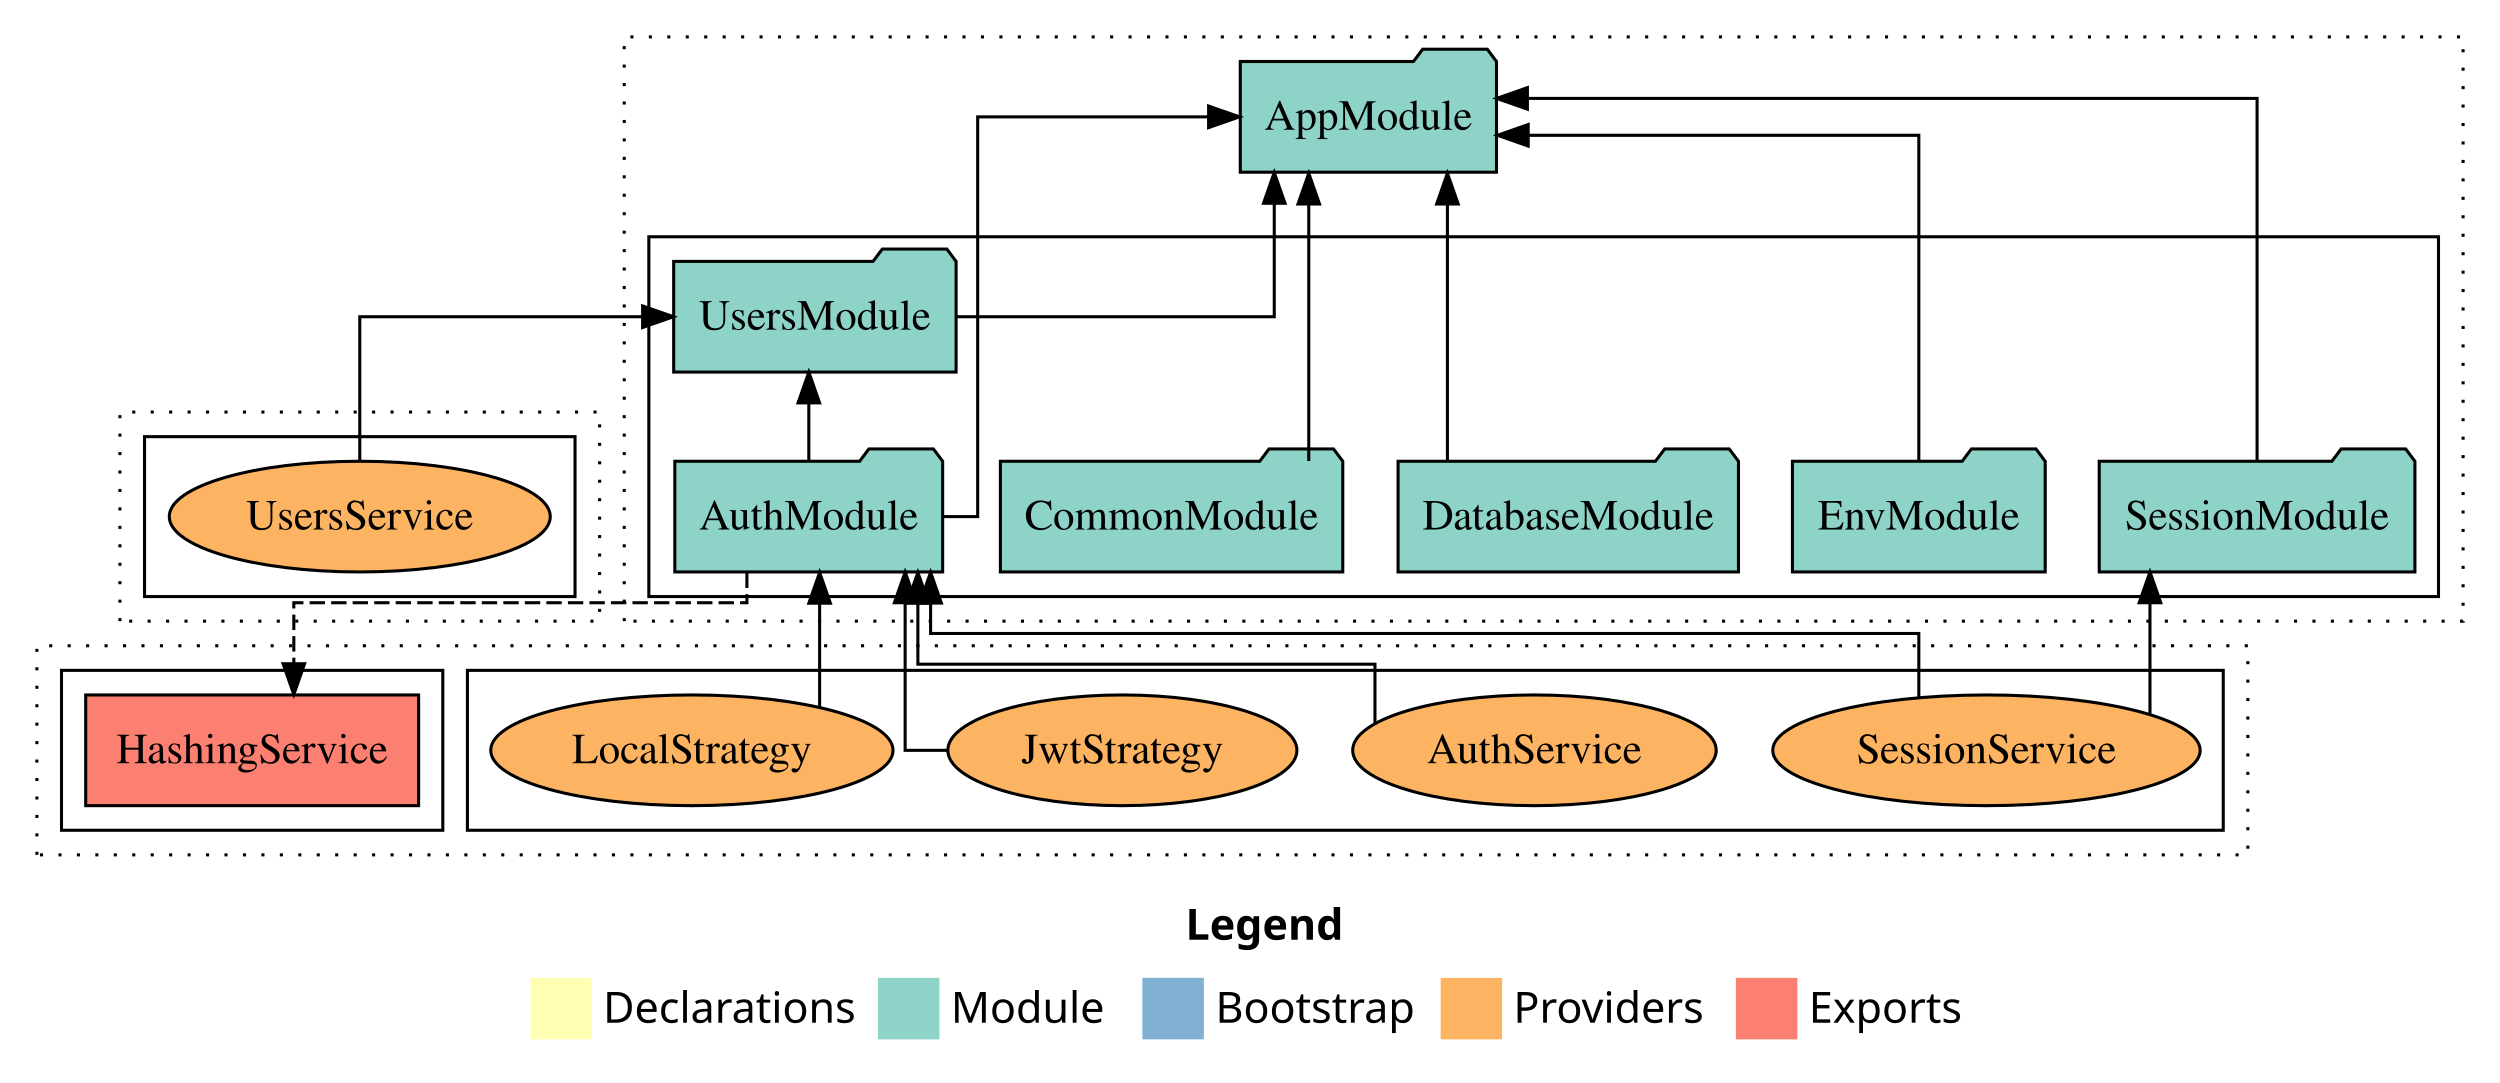
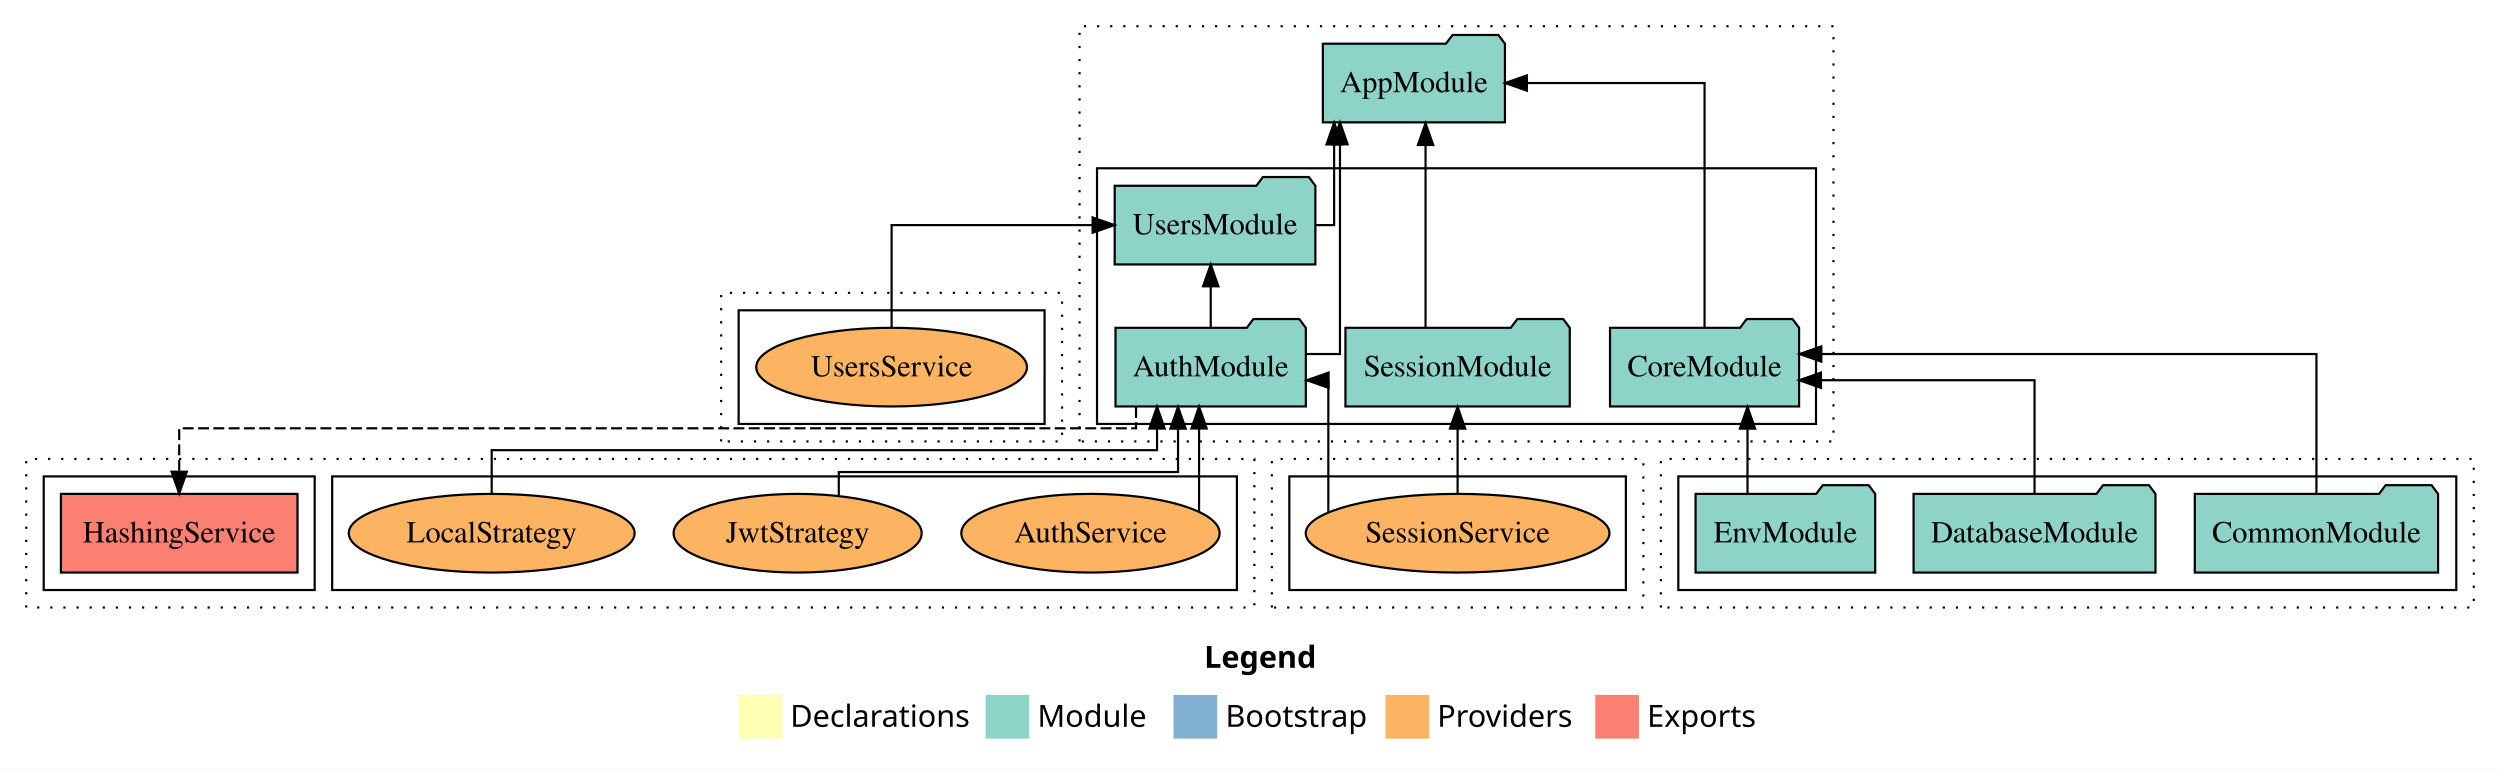
- <svg xmlns="http://www.w3.org/2000/svg" width="813pt" height="352pt" viewBox="0.00 0.00 813.00 352.00">
+ <svg xmlns="http://www.w3.org/2000/svg" width="1144pt" height="352pt" viewBox="0.00 0.00 1144.00 352.00">
  <g id="graph0" class="graph" transform="scale(1 1) rotate(0) translate(4 348)">
-     <polygon fill="white" stroke="transparent" points="-4,4 -4,-348 809,-348 809,4 -4,4" />
-     <text text-anchor="start" x="381.51" y="-42.4" font-family="Times-12" font-weight="bold" font-size="14.00">Legend</text>
-     <polygon fill="#ffffb3" stroke="transparent" points="168.5,-10 168.5,-30 188.5,-30 188.5,-10 168.5,-10" />
-     <text text-anchor="start" x="192.13" y="-15.4" font-family="Times-12" font-size="14.00">  Declarations</text>
-     <polygon fill="#8dd3c7" stroke="transparent" points="281.5,-10 281.5,-30 301.5,-30 301.5,-10 281.5,-10" />
-     <text text-anchor="start" x="305.23" y="-15.4" font-family="Times-12" font-size="14.00">  Module</text>
-     <polygon fill="#80b1d3" stroke="transparent" points="367.5,-10 367.5,-30 387.5,-30 387.5,-10 367.5,-10" />
-     <text text-anchor="start" x="391.28" y="-15.4" font-family="Times-12" font-size="14.00">  Bootstrap</text>
-     <polygon fill="#fdb462" stroke="transparent" points="464.5,-10 464.5,-30 484.5,-30 484.5,-10 464.5,-10" />
-     <text text-anchor="start" x="488.17" y="-15.4" font-family="Times-12" font-size="14.00">  Providers</text>
-     <polygon fill="#fb8072" stroke="transparent" points="560.5,-10 560.5,-30 580.5,-30 580.5,-10 560.5,-10" />
-     <text text-anchor="start" x="584.23" y="-15.4" font-family="Times-12" font-size="14.00">  Exports</text>
+     <polygon fill="white" stroke="transparent" points="-4,4 -4,-348 1140,-348 1140,4 -4,4" />
+     <text text-anchor="start" x="547.01" y="-42.4" font-family="Times-12" font-weight="bold" font-size="14.00">Legend</text>
+     <polygon fill="#ffffb3" stroke="transparent" points="334,-10 334,-30 354,-30 354,-10 334,-10" />
+     <text text-anchor="start" x="357.63" y="-15.4" font-family="Times-12" font-size="14.00">  Declarations</text>
+     <polygon fill="#8dd3c7" stroke="transparent" points="447,-10 447,-30 467,-30 467,-10 447,-10" />
+     <text text-anchor="start" x="470.73" y="-15.4" font-family="Times-12" font-size="14.00">  Module</text>
+     <polygon fill="#80b1d3" stroke="transparent" points="533,-10 533,-30 553,-30 553,-10 533,-10" />
+     <text text-anchor="start" x="556.78" y="-15.4" font-family="Times-12" font-size="14.00">  Bootstrap</text>
+     <polygon fill="#fdb462" stroke="transparent" points="630,-10 630,-30 650,-30 650,-10 630,-10" />
+     <text text-anchor="start" x="653.67" y="-15.4" font-family="Times-12" font-size="14.00">  Providers</text>
+     <polygon fill="#fb8072" stroke="transparent" points="726,-10 726,-30 746,-30 746,-10 726,-10" />
+     <text text-anchor="start" x="749.73" y="-15.4" font-family="Times-12" font-size="14.00">  Exports</text>
    <g id="clust1" class="cluster">
-       <polygon fill="none" stroke="black" stroke-dasharray="1,5" points="199,-146 199,-336 797,-336 797,-146 199,-146" />
+       <polygon fill="none" stroke="black" stroke-dasharray="1,5" points="490,-146 490,-336 835,-336 835,-146 490,-146" />
    </g>
    <g id="clust3" class="cluster">
-       <polygon fill="none" stroke="black" points="207,-154 207,-271 789,-271 789,-154 207,-154" />
+       <polygon fill="none" stroke="black" points="498,-154 498,-271 827,-271 827,-154 498,-154" />
+     </g>
+     <g id="clust43" class="cluster">
+       <polygon fill="none" stroke="black" stroke-dasharray="1,5" points="326,-146 326,-214 482,-214 482,-146 326,-146" />
+     </g>
+     <g id="clust48" class="cluster">
+       <polygon fill="none" stroke="black" points="334,-154 334,-206 474,-206 474,-154 334,-154" />
+     </g>
+     <g id="clust37" class="cluster">
+       <polygon fill="none" stroke="black" stroke-dasharray="1,5" points="578,-70 578,-138 748,-138 748,-70 578,-70" />
+     </g>
+     <g id="clust42" class="cluster">
+       <polygon fill="none" stroke="black" points="586,-78 586,-130 740,-130 740,-78 586,-78" />
    </g>
    <g id="clust7" class="cluster">
-       <polygon fill="none" stroke="black" stroke-dasharray="1,5" points="8,-70 8,-138 727,-138 727,-70 8,-70" />
+       <polygon fill="none" stroke="black" stroke-dasharray="1,5" points="8,-70 8,-138 570,-138 570,-70 8,-70" />
+     </g>
+     <g id="clust12" class="cluster">
+       <polygon fill="none" stroke="black" points="148,-78 148,-130 562,-130 562,-78 148,-78" />
    </g>
    <g id="clust10" class="cluster">
      <polygon fill="none" stroke="black" points="16,-78 16,-130 140,-130 140,-78 16,-78" />
    </g>
-     <g id="clust12" class="cluster">
-       <polygon fill="none" stroke="black" points="148,-78 148,-130 719,-130 719,-78 148,-78" />
+     <g id="clust19" class="cluster">
+       <polygon fill="none" stroke="black" stroke-dasharray="1,5" points="756,-70 756,-138 1128,-138 1128,-70 756,-70" />
    </g>
-     <g id="clust37" class="cluster">
-       <polygon fill="none" stroke="black" stroke-dasharray="1,5" points="35,-146 35,-214 191,-214 191,-146 35,-146" />
-     </g>
-     <g id="clust42" class="cluster">
-       <polygon fill="none" stroke="black" points="43,-154 43,-206 183,-206 183,-154 43,-154" />
+     <g id="clust21" class="cluster">
+       <polygon fill="none" stroke="black" points="764,-78 764,-130 1120,-130 1120,-78 764,-78" />
    </g>
    <g id="node1" class="node">
-       <polygon fill="#8dd3c7" stroke="black" points="302.55,-198 299.55,-202 278.55,-202 275.55,-198 215.45,-198 215.45,-162 302.55,-162 302.55,-198" />
-       <text text-anchor="middle" x="259" y="-175.8" font-family="Times,serif" font-size="14.00">AuthModule</text>
+       <polygon fill="#8dd3c7" stroke="black" points="593.55,-198 590.55,-202 569.55,-202 566.55,-198 506.45,-198 506.45,-162 593.55,-162 593.55,-198" />
+       <text text-anchor="middle" x="550" y="-175.8" font-family="Times,serif" font-size="14.00">AuthModule</text>
+     </g>
+     <g id="node4" class="node">
+       <polygon fill="#8dd3c7" stroke="black" points="597.92,-263 594.92,-267 573.92,-267 570.92,-263 506.08,-263 506.08,-227 597.92,-227 597.92,-263" />
+       <text text-anchor="middle" x="552" y="-240.8" font-family="Times,serif" font-size="14.00">UsersModule</text>
+     </g>
+     <g id="edge14" class="edge">
+       <path fill="none" stroke="black" d="M550.03,-198.11C550.03,-198.11 550.03,-216.99 550.03,-216.99" />
+       <polygon fill="black" stroke="black" points="546.53,-216.99 550.03,-226.99 553.53,-216.99 546.53,-216.99" />
+     </g>
+     <g id="node5" class="node">
+       <polygon fill="#8dd3c7" stroke="black" points="684.66,-328 681.66,-332 660.66,-332 657.66,-328 601.34,-328 601.34,-292 684.66,-292 684.66,-328" />
+       <text text-anchor="middle" x="643" y="-305.8" font-family="Times,serif" font-size="14.00">AppModule</text>
+     </g>
+     <g id="edge1" class="edge">
+       <path fill="none" stroke="black" d="M593.62,-186C602.49,-186 609.17,-186 609.17,-186 609.17,-186 609.17,-281.97 609.17,-281.97" />
+       <polygon fill="black" stroke="black" points="605.67,-281.97 609.17,-291.97 612.67,-281.97 605.67,-281.97" />
    </g>
    <g id="node6" class="node">
-       <polygon fill="#8dd3c7" stroke="black" points="306.92,-263 303.92,-267 282.92,-267 279.92,-263 215.08,-263 215.08,-227 306.92,-227 306.92,-263" />
-       <text text-anchor="middle" x="261" y="-240.8" font-family="Times,serif" font-size="14.00">UsersModule</text>
-     </g>
-     <g id="edge13" class="edge">
-       <path fill="none" stroke="black" d="M259.03,-198.11C259.03,-198.11 259.03,-216.99 259.03,-216.99" />
-       <polygon fill="black" stroke="black" points="255.53,-216.99 259.03,-226.99 262.53,-216.99 255.53,-216.99" />
-     </g>
-     <g id="node7" class="node">
-       <polygon fill="#8dd3c7" stroke="black" points="482.66,-328 479.66,-332 458.66,-332 455.66,-328 399.34,-328 399.34,-292 482.66,-292 482.66,-328" />
-       <text text-anchor="middle" x="441" y="-305.8" font-family="Times,serif" font-size="14.00">AppModule</text>
-     </g>
-     <g id="edge1" class="edge">
-       <path fill="none" stroke="black" d="M302.56,-180C309.22,-180 313.94,-180 313.94,-180 313.94,-180 313.94,-310 313.94,-310 313.94,-310 389.04,-310 389.04,-310" />
-       <polygon fill="black" stroke="black" points="389.04,-313.5 399.04,-310 389.04,-306.5 389.04,-313.5" />
-     </g>
-     <g id="node8" class="node">
      <polygon fill="#fb8072" stroke="black" points="132.13,-122 23.87,-122 23.87,-86 132.13,-86 132.13,-122" />
      <text text-anchor="middle" x="78" y="-99.8" font-family="Times,serif" font-size="14.00">HashingService </text>
    </g>
-     <g id="edge7" class="edge">
-       <path fill="none" stroke="black" stroke-dasharray="5,2" d="M238.89,-161.79C238.89,-156.45 238.89,-152 238.89,-152 238.89,-152 91.55,-152 91.55,-152 91.55,-152 91.55,-132.15 91.55,-132.15" />
-       <polygon fill="black" stroke="black" points="95.05,-132.15 91.55,-122.15 88.05,-132.15 95.05,-132.15" />
+     <g id="edge5" class="edge">
+       <path fill="none" stroke="black" stroke-dasharray="5,2" d="M515.84,-161.79C515.84,-156.45 515.84,-152 515.84,-152 515.84,-152 78,-152 78,-152 78,-152 78,-132.15 78,-132.15" />
+       <polygon fill="black" stroke="black" points="81.5,-132.15 78,-122.15 74.5,-132.15 81.5,-132.15" />
    </g>
    <g id="node2" class="node">
-       <polygon fill="#8dd3c7" stroke="black" points="432.67,-198 429.67,-202 408.67,-202 405.67,-198 321.33,-198 321.33,-162 432.67,-162 432.67,-198" />
-       <text text-anchor="middle" x="377" y="-175.8" font-family="Times,serif" font-size="14.00">CommonModule</text>
+       <polygon fill="#8dd3c7" stroke="black" points="819.26,-198 816.26,-202 795.26,-202 792.26,-198 732.74,-198 732.74,-162 819.26,-162 819.26,-198" />
+       <text text-anchor="middle" x="776" y="-175.8" font-family="Times,serif" font-size="14.00">CoreModule</text>
    </g>
    <g id="edge2" class="edge">
-       <path fill="none" stroke="black" d="M421.61,-198.08C421.61,-198.08 421.61,-281.66 421.61,-281.66" />
-       <polygon fill="black" stroke="black" points="418.11,-281.66 421.61,-291.66 425.11,-281.66 418.11,-281.66" />
+       <path fill="none" stroke="black" d="M776,-198.08C776,-233.8 776,-310 776,-310 776,-310 694.72,-310 694.72,-310" />
+       <polygon fill="black" stroke="black" points="694.72,-306.5 684.72,-310 694.72,-313.5 694.72,-306.5" />
    </g>
    <g id="node3" class="node">
-       <polygon fill="#8dd3c7" stroke="black" points="561.35,-198 558.35,-202 537.35,-202 534.35,-198 450.65,-198 450.65,-162 561.35,-162 561.35,-198" />
-       <text text-anchor="middle" x="506" y="-175.8" font-family="Times,serif" font-size="14.00">DatabaseModule</text>
+       <polygon fill="#8dd3c7" stroke="black" points="714.33,-198 711.33,-202 690.33,-202 687.33,-198 611.67,-198 611.67,-162 714.33,-162 714.33,-198" />
+       <text text-anchor="middle" x="663" y="-175.8" font-family="Times,serif" font-size="14.00">SessionModule</text>
    </g>
    <g id="edge3" class="edge">
-       <path fill="none" stroke="black" d="M466.7,-198.08C466.7,-198.08 466.7,-281.66 466.7,-281.66" />
-       <polygon fill="black" stroke="black" points="463.2,-281.66 466.7,-291.66 470.2,-281.66 463.2,-281.66" />
-     </g>
-     <g id="node4" class="node">
-       <polygon fill="#8dd3c7" stroke="black" points="661.1,-198 658.1,-202 637.1,-202 634.1,-198 578.9,-198 578.9,-162 661.1,-162 661.1,-198" />
-       <text text-anchor="middle" x="620" y="-175.8" font-family="Times,serif" font-size="14.00">EnvModule</text>
+       <path fill="none" stroke="black" d="M648.33,-198.08C648.33,-198.08 648.33,-281.66 648.33,-281.66" />
+       <polygon fill="black" stroke="black" points="644.83,-281.66 648.33,-291.66 651.83,-281.66 644.83,-281.66" />
    </g>
    <g id="edge4" class="edge">
-       <path fill="none" stroke="black" d="M620,-198.03C620,-232.42 620,-304 620,-304 620,-304 492.97,-304 492.97,-304" />
-       <polygon fill="black" stroke="black" points="492.97,-300.5 482.97,-304 492.97,-307.5 492.97,-300.5" />
+       <path fill="none" stroke="black" d="M597.99,-245C603.1,-245 606.5,-245 606.5,-245 606.5,-245 606.5,-281.89 606.5,-281.89" />
+       <polygon fill="black" stroke="black" points="603,-281.89 606.5,-291.89 610,-281.89 603,-281.89" />
    </g>
-     <g id="node5" class="node">
-       <polygon fill="#8dd3c7" stroke="black" points="781.33,-198 778.33,-202 757.33,-202 754.33,-198 678.67,-198 678.67,-162 781.33,-162 781.33,-198" />
-       <text text-anchor="middle" x="730" y="-175.8" font-family="Times,serif" font-size="14.00">SessionModule</text>
-     </g>
-     <g id="edge5" class="edge">
-       <path fill="none" stroke="black" d="M730,-198.06C730,-235.05 730,-316 730,-316 730,-316 492.71,-316 492.71,-316" />
-       <polygon fill="black" stroke="black" points="492.71,-312.5 482.71,-316 492.71,-319.5 492.71,-312.5" />
-     </g>
-     <g id="edge6" class="edge">
-       <path fill="none" stroke="black" d="M307.04,-245C350.94,-245 410.39,-245 410.39,-245 410.39,-245 410.39,-281.89 410.39,-281.89" />
-       <polygon fill="black" stroke="black" points="406.89,-281.89 410.39,-291.89 413.89,-281.89 406.89,-281.89" />
-     </g>
-     <g id="node9" class="node">
+     <g id="node7" class="node">
      <ellipse fill="#fdb462" stroke="black" cx="495" cy="-104" rx="59.11" ry="18" />
      <text text-anchor="middle" x="495" y="-99.8" font-family="Times,serif" font-size="14.00">AuthService</text>
    </g>
-     <g id="edge8" class="edge">
-       <path fill="none" stroke="black" d="M443.14,-112.86C443.14,-121.06 443.14,-132 443.14,-132 443.14,-132 294.49,-132 294.49,-132 294.49,-132 294.49,-151.85 294.49,-151.85" />
-       <polygon fill="black" stroke="black" points="290.99,-151.85 294.49,-161.85 297.99,-151.85 290.99,-151.85" />
+     <g id="edge6" class="edge">
+       <path fill="none" stroke="black" d="M544.69,-113.94C544.69,-113.94 544.69,-151.91 544.69,-151.91" />
+       <polygon fill="black" stroke="black" points="541.19,-151.91 544.69,-161.91 548.19,-151.91 541.19,-151.91" />
    </g>
-     <g id="node10" class="node">
+     <g id="node8" class="node">
      <ellipse fill="#fdb462" stroke="black" cx="361" cy="-104" rx="56.76" ry="18" />
      <text text-anchor="middle" x="361" y="-99.8" font-family="Times,serif" font-size="14.00">JwtStrategy</text>
    </g>
-     <g id="edge9" class="edge">
-       <path fill="none" stroke="black" d="M304.3,-104C296.09,-104 290.35,-104 290.35,-104 290.35,-104 290.35,-151.99 290.35,-151.99" />
-       <polygon fill="black" stroke="black" points="286.85,-151.99 290.35,-161.99 293.85,-151.99 286.85,-151.99" />
+     <g id="edge7" class="edge">
+       <path fill="none" stroke="black" d="M379.83,-121.25C379.83,-127.02 379.83,-132 379.83,-132 379.83,-132 535.07,-132 535.07,-132 535.07,-132 535.07,-151.85 535.07,-151.85" />
+       <polygon fill="black" stroke="black" points="531.57,-151.85 535.07,-161.85 538.57,-151.85 531.57,-151.85" />
    </g>
-     <g id="node11" class="node">
+     <g id="node9" class="node">
      <ellipse fill="#fdb462" stroke="black" cx="221" cy="-104" rx="65.41" ry="18" />
      <text text-anchor="middle" x="221" y="-99.8" font-family="Times,serif" font-size="14.00">LocalStrategy</text>
    </g>
+     <g id="edge8" class="edge">
+       <path fill="none" stroke="black" d="M221,-122.11C221,-131.9 221,-142 221,-142 221,-142 525.46,-142 525.46,-142 525.46,-142 525.46,-151.89 525.46,-151.89" />
+       <polygon fill="black" stroke="black" points="521.96,-151.89 525.46,-161.89 528.96,-151.89 521.96,-151.89" />
+     </g>
+     <g id="node10" class="node">
+       <ellipse fill="#fdb462" stroke="black" cx="663" cy="-104" rx="69.5" ry="18" />
+       <text text-anchor="middle" x="663" y="-99.8" font-family="Times,serif" font-size="14.00">SessionService</text>
+     </g>
+     <g id="edge9" class="edge">
+       <path fill="none" stroke="black" d="M603.84,-113.73C603.84,-132.97 603.84,-174 603.84,-174 603.84,-174 602.85,-174 602.85,-174" />
+       <polygon fill="black" stroke="black" points="603.96,-170.5 593.96,-174 603.96,-177.5 603.96,-170.5" />
+     </g>
+     <g id="edge13" class="edge">
+       <path fill="none" stroke="black" d="M663,-122.01C663,-122.01 663,-151.85 663,-151.85" />
+       <polygon fill="black" stroke="black" points="659.5,-151.85 663,-161.85 666.5,-151.85 659.5,-151.85" />
+     </g>
+     <g id="node11" class="node">
+       <polygon fill="#8dd3c7" stroke="black" points="1111.67,-122 1108.67,-126 1087.67,-126 1084.67,-122 1000.33,-122 1000.33,-86 1111.67,-86 1111.67,-122" />
+       <text text-anchor="middle" x="1056" y="-99.8" font-family="Times,serif" font-size="14.00">CommonModule</text>
+     </g>
    <g id="edge10" class="edge">
-       <path fill="none" stroke="black" d="M262.54,-117.94C262.54,-117.94 262.54,-151.84 262.54,-151.84" />
-       <polygon fill="black" stroke="black" points="259.04,-151.84 262.54,-161.84 266.04,-151.84 259.04,-151.84" />
+       <path fill="none" stroke="black" d="M1056,-122.2C1056,-146.36 1056,-186 1056,-186 1056,-186 829.44,-186 829.44,-186" />
+       <polygon fill="black" stroke="black" points="829.44,-182.5 819.44,-186 829.44,-189.5 829.44,-182.5" />
    </g>
    <g id="node12" class="node">
-       <ellipse fill="#fdb462" stroke="black" cx="642" cy="-104" rx="69.5" ry="18" />
-       <text text-anchor="middle" x="642" y="-99.8" font-family="Times,serif" font-size="14.00">SessionService</text>
+       <polygon fill="#8dd3c7" stroke="black" points="982.35,-122 979.35,-126 958.35,-126 955.35,-122 871.65,-122 871.65,-86 982.35,-86 982.35,-122" />
+       <text text-anchor="middle" x="927" y="-99.8" font-family="Times,serif" font-size="14.00">DatabaseModule</text>
    </g>
    <g id="edge11" class="edge">
-       <path fill="none" stroke="black" d="M620,-121.22C620,-131.28 620,-142 620,-142 620,-142 298.63,-142 298.63,-142 298.63,-142 298.63,-151.89 298.63,-151.89" />
-       <polygon fill="black" stroke="black" points="295.13,-151.89 298.63,-161.89 302.13,-151.89 295.13,-151.89" />
+       <path fill="none" stroke="black" d="M927,-122.03C927,-142.77 927,-174 927,-174 927,-174 829.27,-174 829.27,-174" />
+       <polygon fill="black" stroke="black" points="829.27,-170.5 819.27,-174 829.27,-177.5 829.27,-170.5" />
+     </g>
+     <g id="node13" class="node">
+       <polygon fill="#8dd3c7" stroke="black" points="854.1,-122 851.1,-126 830.1,-126 827.1,-122 771.9,-122 771.9,-86 854.1,-86 854.1,-122" />
+       <text text-anchor="middle" x="813" y="-99.8" font-family="Times,serif" font-size="14.00">EnvModule</text>
    </g>
    <g id="edge12" class="edge">
-       <path fill="none" stroke="black" d="M695.17,-115.88C695.17,-115.88 695.17,-151.99 695.17,-151.99" />
-       <polygon fill="black" stroke="black" points="691.67,-151.99 695.17,-161.99 698.67,-151.99 691.67,-151.99" />
+       <path fill="none" stroke="black" d="M795.66,-122.01C795.66,-122.01 795.66,-151.85 795.66,-151.85" />
+       <polygon fill="black" stroke="black" points="792.16,-151.85 795.66,-161.85 799.16,-151.85 792.16,-151.85" />
    </g>
-     <g id="node13" class="node">
-       <ellipse fill="#fdb462" stroke="black" cx="113" cy="-180" rx="61.95" ry="18" />
-       <text text-anchor="middle" x="113" y="-175.8" font-family="Times,serif" font-size="14.00">UsersService</text>
+     <g id="node14" class="node">
+       <ellipse fill="#fdb462" stroke="black" cx="404" cy="-180" rx="61.95" ry="18" />
+       <text text-anchor="middle" x="404" y="-175.8" font-family="Times,serif" font-size="14.00">UsersService</text>
    </g>
-     <g id="edge14" class="edge">
-       <path fill="none" stroke="black" d="M113,-198.11C113,-217.34 113,-245 113,-245 113,-245 204.98,-245 204.98,-245" />
-       <polygon fill="black" stroke="black" points="204.98,-248.5 214.98,-245 204.98,-241.5 204.98,-248.5" />
+     <g id="edge15" class="edge">
+       <path fill="none" stroke="black" d="M404,-198.11C404,-217.34 404,-245 404,-245 404,-245 495.98,-245 495.98,-245" />
+       <polygon fill="black" stroke="black" points="495.98,-248.5 505.98,-245 495.98,-241.5 495.98,-248.5" />
    </g>
  </g>
</svg>
